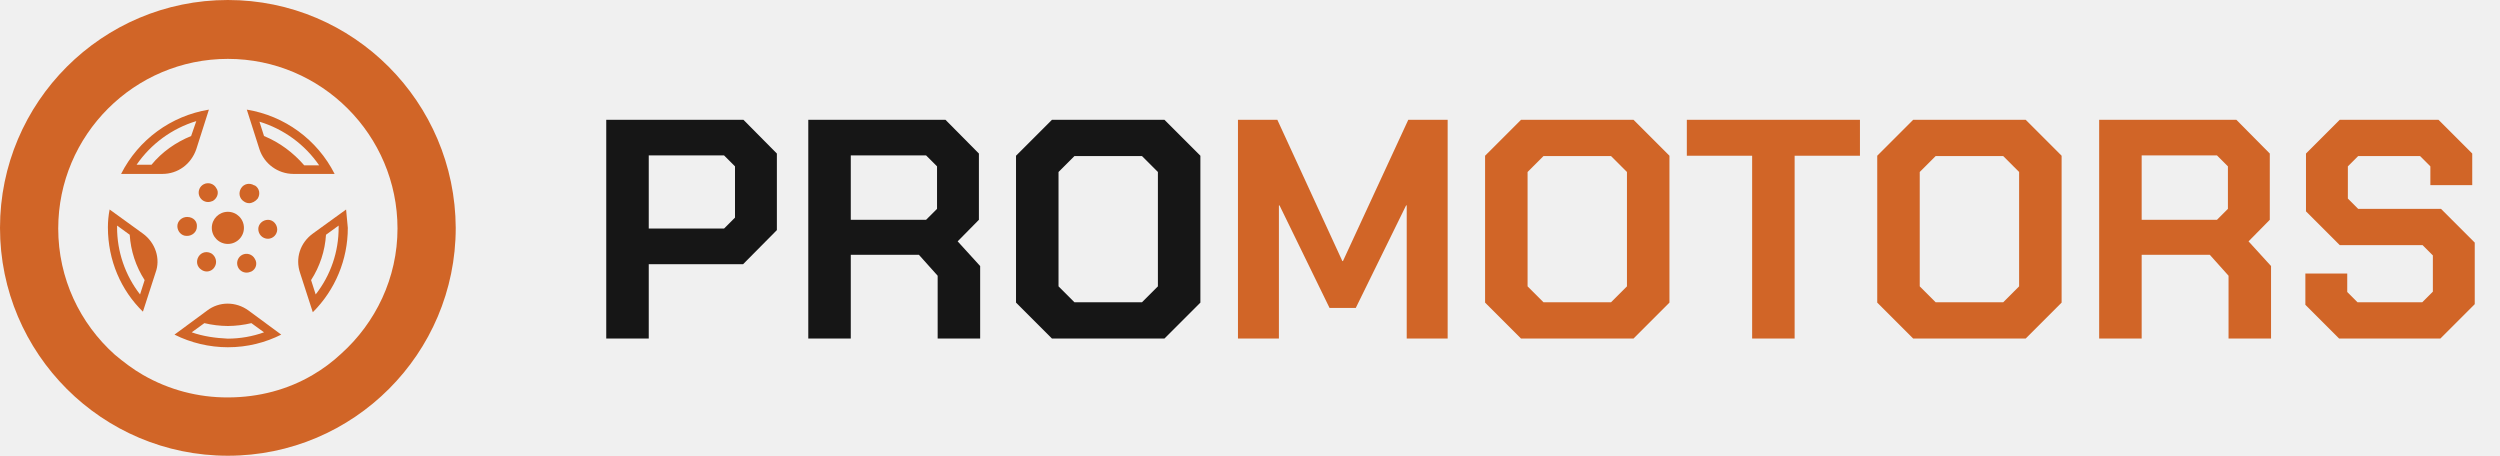
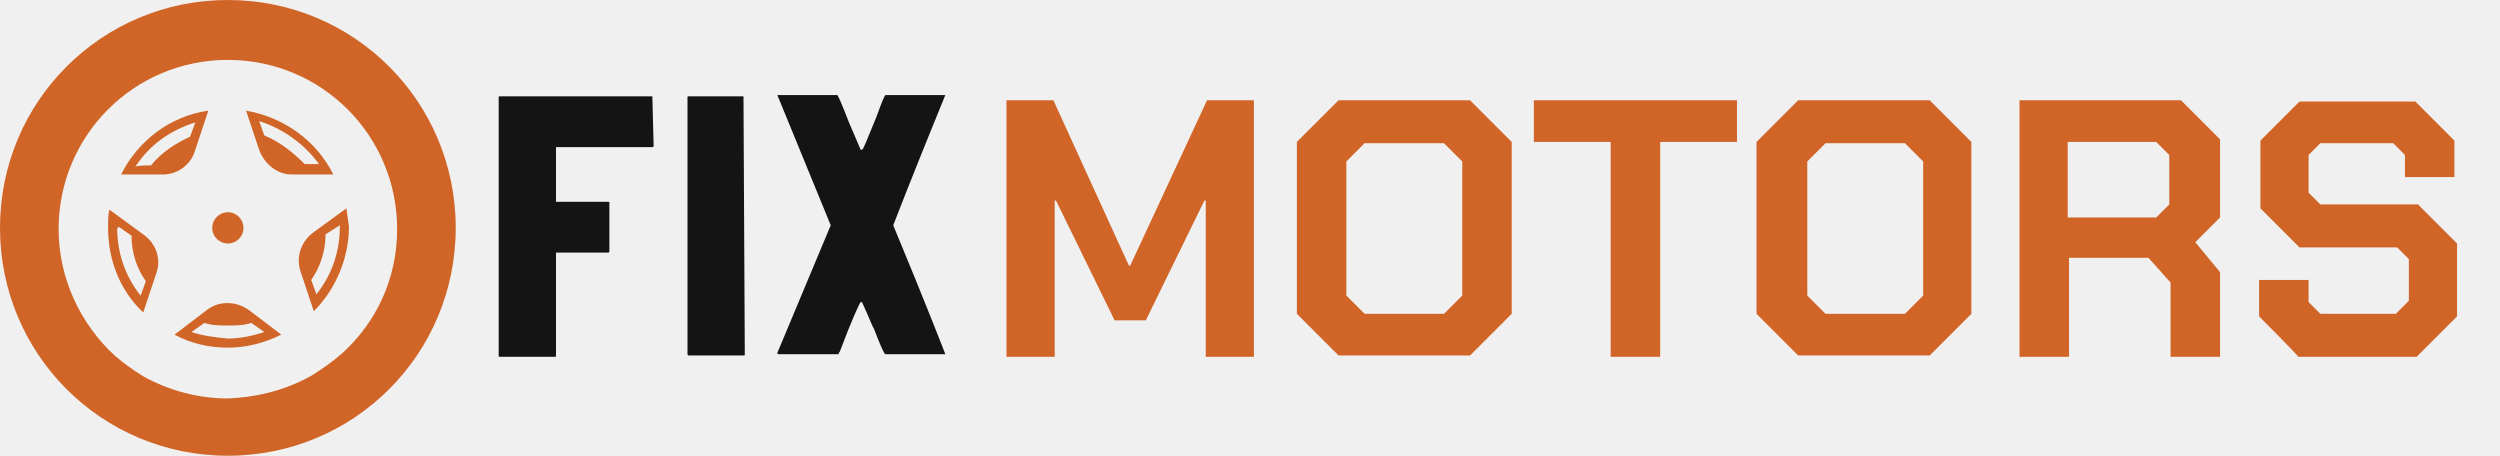
- <svg xmlns="http://www.w3.org/2000/svg" width="192" height="35" fill="none">
-   <g clip-path="url(#clip0_311_41129)">
-     <path fill-rule="evenodd" clip-rule="evenodd" d="M0 17.5C0 7.846 7.846 0 17.5 0S34.956 7.846 35 17.5C35 27.154 27.154 35 17.5 35S0 27.154 0 17.5zm24.014 11.296a12.21 12.21 0 002.171-1.614c2.673-2.394 4.343-5.846 4.343-9.632 0-7.182-5.846-13.028-13.028-13.028S4.472 10.368 4.472 17.55c0 3.841 1.67 7.293 4.343 9.687.668.557 1.392 1.114 2.171 1.56a12.935 12.935 0 006.514 1.725c2.394 0 4.621-.612 6.514-1.726z" fill="#D16527" />
-     <path fill-rule="evenodd" clip-rule="evenodd" d="M16.354 15.428l-.078.027a.759.759 0 01-.275.061.724.724 0 01-.353-1.366.724.724 0 01.97.308c.221.309.089.75-.264.97zm-1.983 2.689c.396 0 .749-.309.749-.705.044-.397-.265-.75-.75-.75-.396 0-.749.309-.749.706 0 .396.309.749.705.749h.044zm1.498 2.733a.703.703 0 00.617-.353c.22-.352.088-.793-.22-1.014-.353-.22-.793-.132-1.014.22-.22.354-.132.794.22 1.015a.71.71 0 00.397.132zm3.36.027l.079-.027a.674.674 0 00.264-.97.724.724 0 00-.97-.308.724.724 0 00.353 1.366.765.765 0 00.275-.06zm-.098-5.273a.71.71 0 01-.397-.132c-.352-.22-.44-.661-.22-1.014.22-.352.661-.44 1.014-.22h.044c.353.22.44.661.22 1.014-.176.22-.44.352-.66.352zm.706 1.984c0 .397.308.75.749.75a.725.725 0 00.705-.706c0-.397-.308-.75-.705-.75-.397 0-.75.31-.75.706z" fill="#D16527" />
-     <circle cx="17.5" cy="17.5" r="1.234" fill="#D16527" />
-     <path fill-rule="evenodd" clip-rule="evenodd" d="M8.42 16.09l2.556 1.85c.97.706 1.366 1.94.97 2.998l-.97 2.998c-1.675-1.631-2.689-3.924-2.689-6.48 0-.441.044-.926.132-1.367zm.572 1.366a8.38 8.38 0 001.764 5.157l.352-1.102a7.262 7.262 0 01-1.146-3.482l-.97-.705v.132zm3.483-4.099H9.3a9.22 9.22 0 016.744-4.938l-.97 3.042c-.396 1.146-1.41 1.896-2.6 1.896zm-.838-.706c.793-.97 1.851-1.719 3.042-2.204l.396-1.146a8.593 8.593 0 00-4.584 3.35h1.146zm8.288-1.19l-.97-3.042a9.22 9.22 0 016.744 4.938h-3.173a2.754 2.754 0 01-2.601-1.896zm0-2.116l.352 1.102c1.19.485 2.249 1.279 3.086 2.248h1.146a8.593 8.593 0 00-4.584-3.35zm4.098 8.595l2.557-1.85.066.705.066.705a9.13 9.13 0 01-2.689 6.48l-.97-2.998c-.396-1.146 0-2.336.97-3.041zm-.132 3.571l.353 1.102a8.289 8.289 0 001.763-5.157v-.132l-.97.705a7.262 7.262 0 01-1.146 3.482zm-7.978 2.337c.926-.706 2.204-.706 3.174 0l2.512 1.851c-1.234.617-2.6.97-4.1.97a9.203 9.203 0 01-4.099-.97l2.513-1.851zm-.22.97l-.97.705c.881.308 1.807.44 2.777.485a8.36 8.36 0 002.777-.485l-.97-.706a8.11 8.11 0 01-1.807.22 8.11 8.11 0 01-1.807-.22z" fill="#D16527" />
-     <path d="M46.56 9.2h10.536l2.568 2.592v5.88l-2.592 2.616h-7.248V26H46.56V9.2zm9.048 8.352l.84-.84v-3.936l-.84-.84h-5.784v5.616h5.784zm19.668 2.88V26h-3.264v-4.824l-1.44-1.608H65.34V26h-3.264V9.2h10.536l2.568 2.592v5.088l-1.632 1.656 1.728 1.896zM65.34 16.88h5.784l.84-.84v-3.264l-.84-.84H65.34v4.944zm12.69 6.36V11.96l2.76-2.76h8.64l2.76 2.76v11.28L89.43 26h-8.64l-2.76-2.76zm9.673-.024l1.224-1.224v-8.784l-1.224-1.224h-5.184l-1.224 1.224v8.784l1.224 1.224h5.184z" fill="#161616" />
-     <path d="M95.076 9.2H98.1l4.992 10.848h.048L108.156 9.2h3.024V26h-3.144V15.776h-.048l-3.864 7.872h-2.016l-3.84-7.872h-.048V26h-3.144V9.2zm18.978 14.04V11.96l2.76-2.76h8.64l2.76 2.76v11.28l-2.76 2.76h-8.64l-2.76-2.76zm9.672-.024l1.224-1.224v-8.784l-1.224-1.224h-5.184l-1.224 1.224v8.784l1.224 1.224h5.184zm10.838-11.256h-5.016V9.2h13.296v2.76h-5.016V26h-3.264V11.96zm9.608 11.28V11.96l2.76-2.76h8.64l2.76 2.76v11.28l-2.76 2.76h-8.64l-2.76-2.76zm9.672-.024l1.224-1.224v-8.784l-1.224-1.224h-5.184l-1.224 1.224v8.784l1.224 1.224h5.184zm20.572-2.784V26h-3.264v-4.824l-1.44-1.608h-5.232V26h-3.264V9.2h10.536l2.568 2.592v5.088l-1.632 1.656 1.728 1.896zm-9.936-3.552h5.784l.84-.84v-3.264l-.84-.84h-5.784v4.944zm12.572 6.528v-2.4h3.216v1.416l.792.792h4.968l.816-.816v-2.784l-.792-.792h-6.36l-2.592-2.592v-4.44l2.592-2.592h7.584l2.592 2.592v2.424h-3.216v-1.44l-.792-.792h-4.752l-.792.792v2.472l.792.792h6.36l2.592 2.592v4.728L187.42 26h-7.776l-2.592-2.592z" fill="#D16527" />
+ <svg xmlns="http://www.w3.org/2000/svg" version="1.1" id="Layer_1" width="192px" height="35px" viewBox="0 0 192 35" style="enable-background:new 0 0 192 35;" xml:space="preserve">
+   <style type="text/css">
+ 	.st0{fill:none;}
+ 	.st1{fill-rule:evenodd;clip-rule:evenodd;fill:#D16527;}
+ 	.st2{fill:#D16527;}
+ 	.st3{fill:#141414;}
+ </style>
+   <rect class="st0" width="192" height="35" />
+   <path class="st1" d="M0,17.5C0,7.8,7.8,0,17.5,0S35,7.8,35,17.5C35,27.2,27.2,35,17.5,35S0,27.2,0,17.5z M24,28.8  c0.8-0.5,1.5-1,2.2-1.6c2.7-2.4,4.3-5.8,4.3-9.6c0-7.2-5.8-13-13-13s-13,5.8-13,13c0,3.8,1.7,7.3,4.3,9.7c0.7,0.6,1.4,1.1,2.2,1.6  c2,1.1,4.2,1.7,6.5,1.7C19.9,30.5,22.1,29.9,24,28.8z M0,35" />
+   <circle class="st2" cx="17.5" cy="17.5" r="1.2" />
+   <path class="st1" d="M8.4,16.1l2.6,1.9c1,0.7,1.4,1.9,1,3l-1,3c-1.7-1.6-2.7-3.9-2.7-6.5C8.3,17,8.3,16.5,8.4,16.1L8.4,16.1z   M9,17.5c0,1.9,0.6,3.7,1.8,5.2l0.4-1.1c-0.7-1-1.1-2.2-1.1-3.5l-1-0.7V17.5z M12.5,13.4H9.3c1.3-2.6,3.8-4.5,6.7-4.9l-1,3  C14.7,12.6,13.7,13.4,12.5,13.4L12.5,13.4z M11.6,12.7c0.8-1,1.9-1.7,3-2.2l0.4-1.1c-1.9,0.6-3.5,1.7-4.6,3.4  C10.5,12.7,11.6,12.7,11.6,12.7z M19.9,11.5l-1-3c2.9,0.5,5.4,2.3,6.7,4.9h-3.2C21.3,13.4,20.3,12.6,19.9,11.5z M19.9,9.3l0.4,1.1  c1.2,0.5,2.2,1.3,3.1,2.2h1.1C23.4,11.1,21.8,9.9,19.9,9.3z M24,17.9l2.6-1.9l0.1,0.7l0.1,0.7c0,2.4-1,4.8-2.7,6.5l-1-3  C22.7,19.8,23.1,18.6,24,17.9L24,17.9z M23.9,21.5l0.4,1.1c1.2-1.5,1.8-3.3,1.8-5.2v-0.1L25,18C25,19.3,24.6,20.5,23.9,21.5z   M15.9,23.8c0.9-0.7,2.2-0.7,3.2,0l2.5,1.9c-1.2,0.6-2.6,1-4.1,1c-1.4,0-2.8-0.3-4.1-1L15.9,23.8z M15.7,24.8l-1,0.7  c0.9,0.3,1.8,0.4,2.8,0.5c0.9,0,1.9-0.2,2.8-0.5l-1-0.7C18.7,25,18.1,25,17.5,25C16.9,25,16.3,25,15.7,24.8L15.7,24.8z" />
+   <path class="st2" d="M77.3,7.7h3.6l5.8,12.7h0.1l5.9-12.7h3.6v19.7h-3.7v-12h-0.1L88,24.6h-2.4l-4.5-9.2H81v12h-3.7L77.3,7.7  L77.3,7.7z M99.6,24.1V10.9l3.2-3.2h10.1l3.2,3.2v13.2l-3.2,3.2h-10.1L99.6,24.1z M110.9,24.1l1.4-1.4V12.4l-1.4-1.4h-6.1l-1.4,1.4  v10.3l1.4,1.4C104.8,24.1,110.9,24.1,110.9,24.1z M123.7,10.9h-5.9V7.7h15.6v3.2h-5.9v16.5h-3.8V10.9z M134.9,24.1V10.9l3.2-3.2  h10.1l3.2,3.2v13.2l-3.2,3.2h-10.1L134.9,24.1z M146.3,24.1l1.4-1.4V12.4l-1.4-1.4h-6.1l-1.4,1.4v10.3l1.4,1.4  C140.2,24.1,146.3,24.1,146.3,24.1z M170.5,20.9v6.5h-3.8v-5.7l-1.7-1.9h-6.1v7.6h-3.8V7.7h12.4l3,3v6l-1.9,1.9L170.5,20.9  L170.5,20.9z M158.8,16.7h6.8l1-1v-3.8l-1-1h-6.8V16.7z M173.5,24.3v-2.8h3.8v1.7l0.9,0.9h5.8l1-1v-3.2l-0.9-0.9h-7.5l-3-3v-5.2l3-3  h8.9l3,3v2.8h-3.8v-1.7l-0.9-0.9h-5.6l-0.9,0.9v2.9l0.9,0.9h7.5l3,3v5.6l-3.1,3.1h-9.1C176.6,27.4,173.5,24.3,173.5,24.3z" />
+   <g>
+     <path class="st3" d="M50.1,7.4C50.1,7.4,50.2,7.4,50.1,7.4l0.1,3.8c0,0,0,0.1-0.1,0.1h-7.4v4.2h0.2h3.8c0.1,0,0.1,0,0.1,0.1v3.7   c0,0,0,0.1-0.1,0.1h-3.8h-0.2v7.9c0,0.1,0,0.1-0.1,0.1h-4.2c-0.1,0-0.1,0-0.1-0.1V7.5c0-0.1,0-0.1,0.1-0.1H50.1z" />
+     <path class="st3" d="M57.1,7.4L57.1,7.4l0.1,19.8c0,0.1,0,0.1-0.1,0.1h-4.2c0,0-0.1,0-0.1-0.1V7.5c0-0.1,0-0.1,0.1-0.1H57.1z" />
+     <path class="st3" d="M64.3,7.3c0.1,0.1,0.4,0.8,0.9,2.1l0.9,2.1h0.1c0.1,0,0.4-0.8,1.1-2.5c0.4-1.1,0.6-1.6,0.7-1.7h4.5h0.1   c-2.7,6.6-4,10-4,10c2.7,6.5,4,9.9,4,9.9H68c-0.1,0-0.4-0.7-0.9-2c-0.1-0.1-0.3-0.7-0.9-2h-0.1c-0.1,0.1-0.7,1.4-1.6,3.8   c-0.1,0.1-0.1,0.2-0.1,0.2h-4.6c0,0-0.1,0-0.1-0.1l4.1-9.8c-2.7-6.6-4.1-10-4.1-10l0,0C59.7,7.3,64.3,7.3,64.3,7.3z" />
  </g>
-   <defs>
-     <clipPath id="clip0_311_41129">
-       <path fill="#fff" d="M0 0h192v35H0z" />
-     </clipPath>
-   </defs>
</svg>
